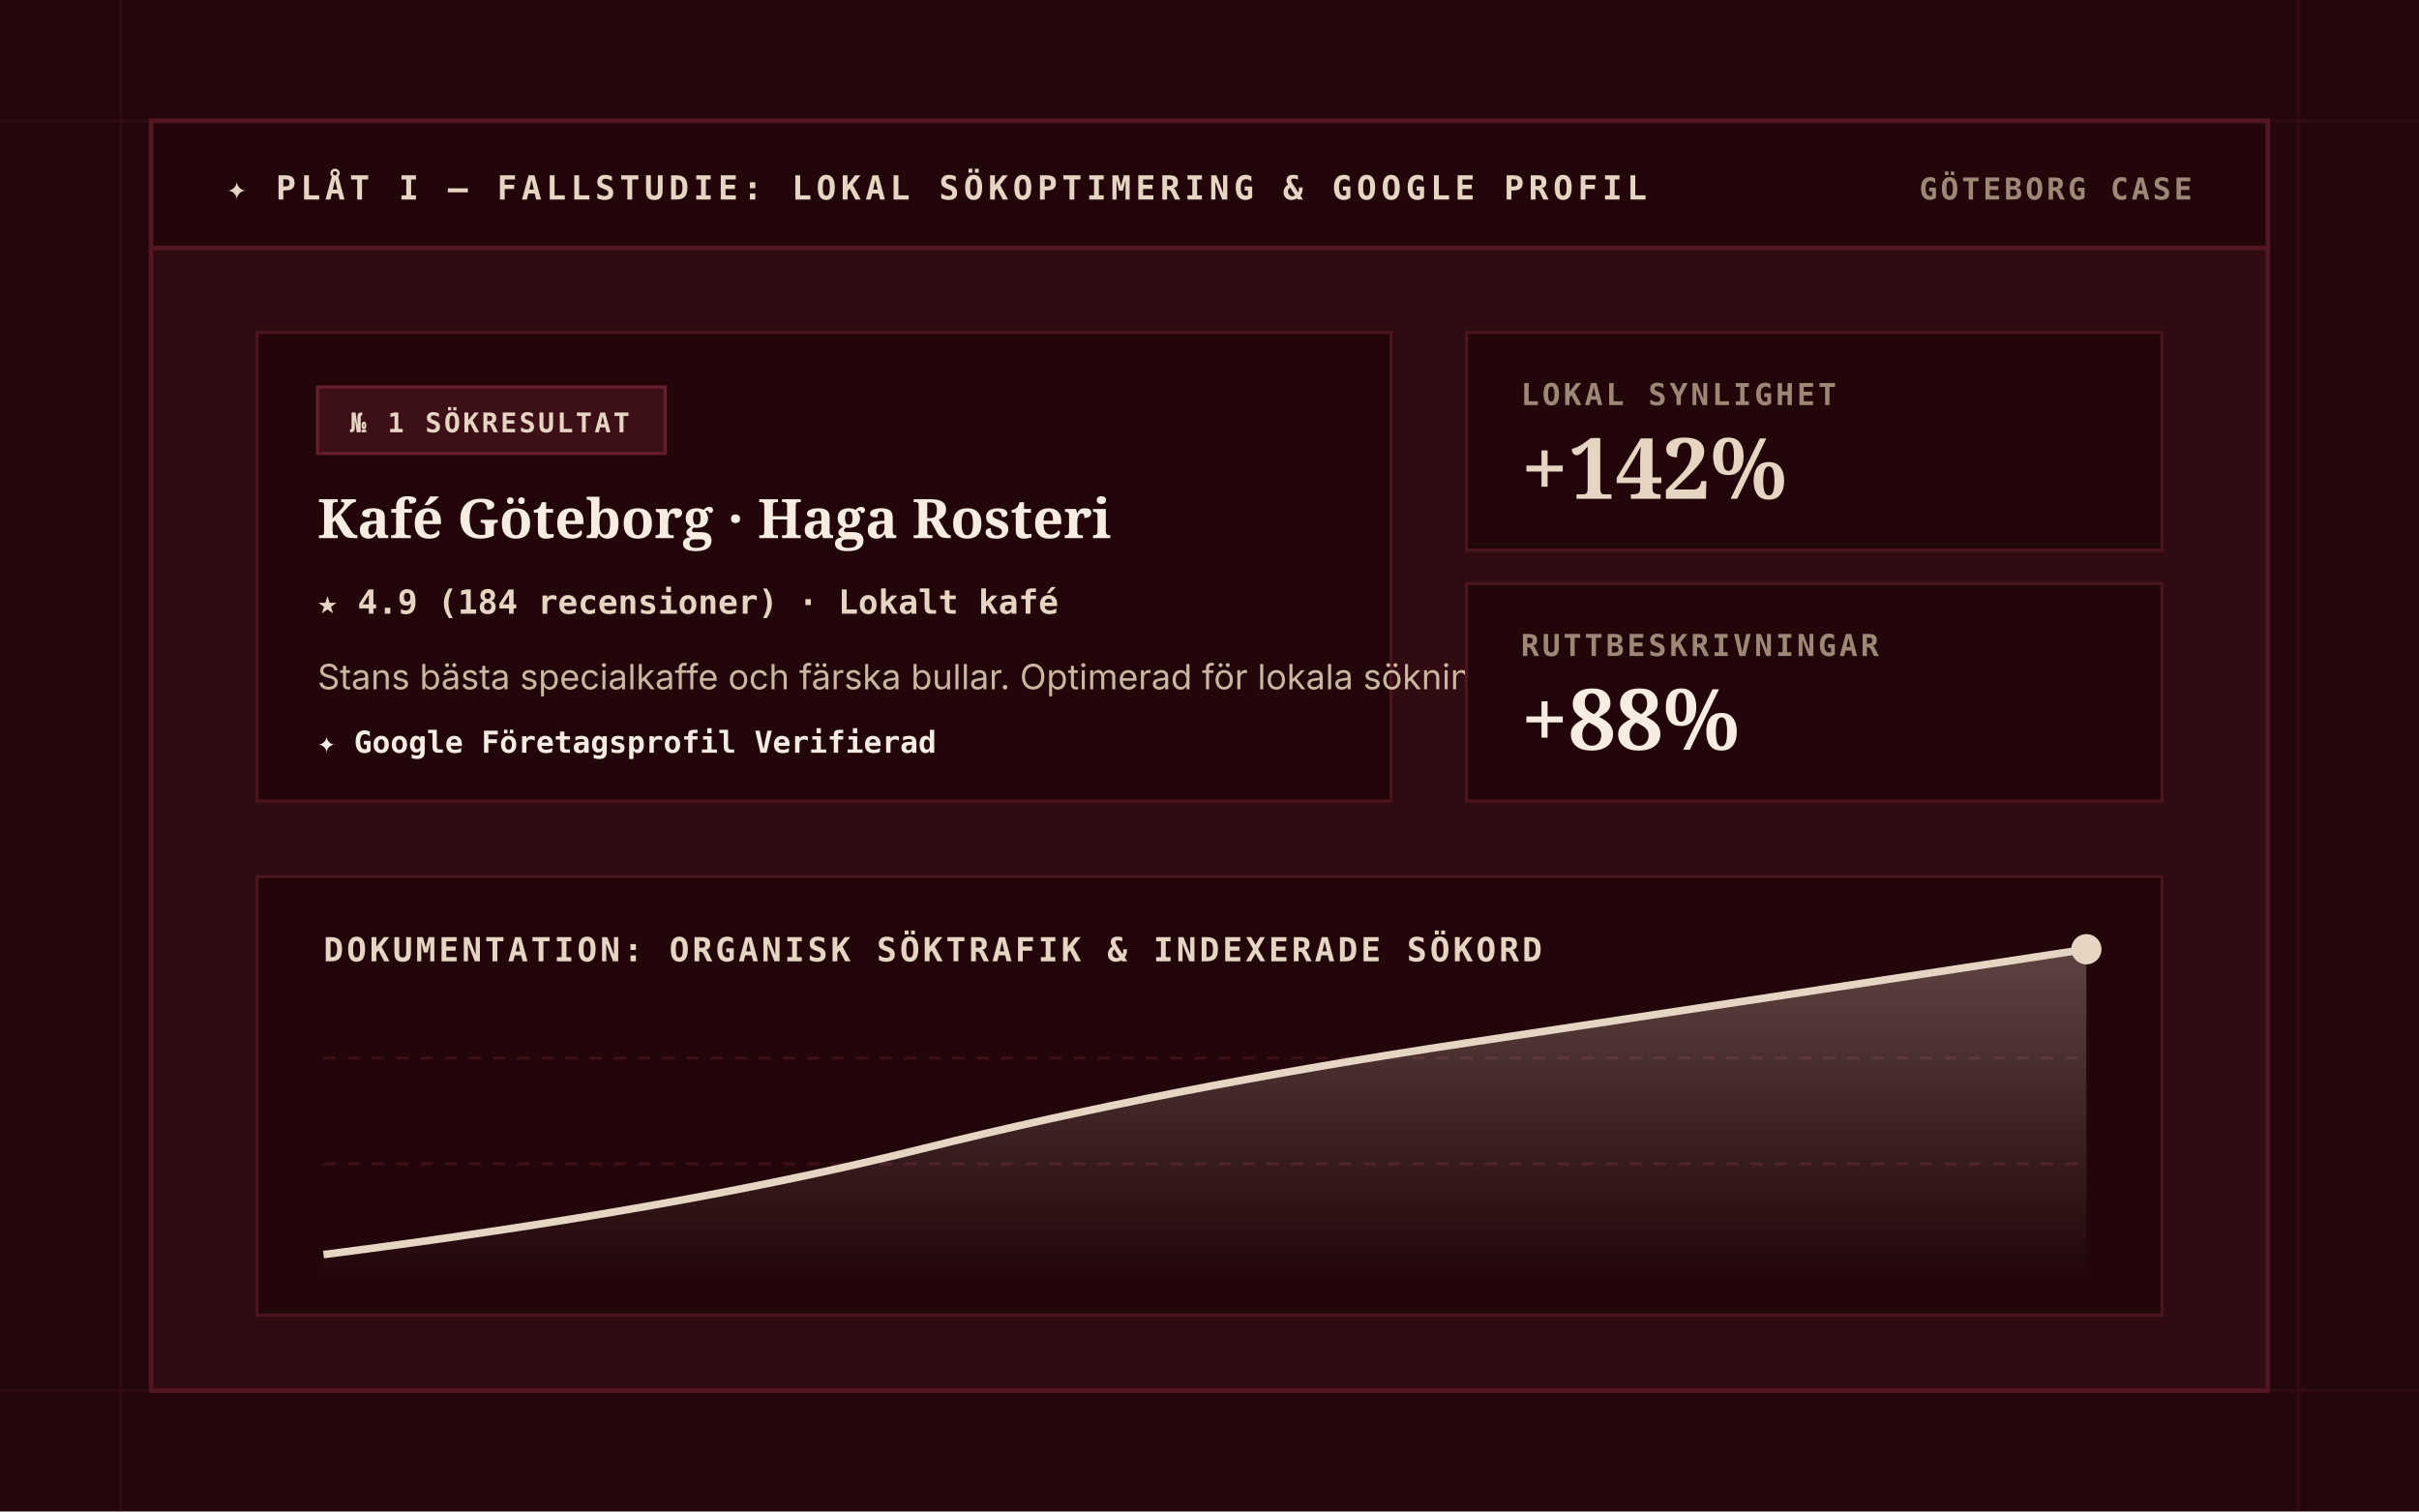
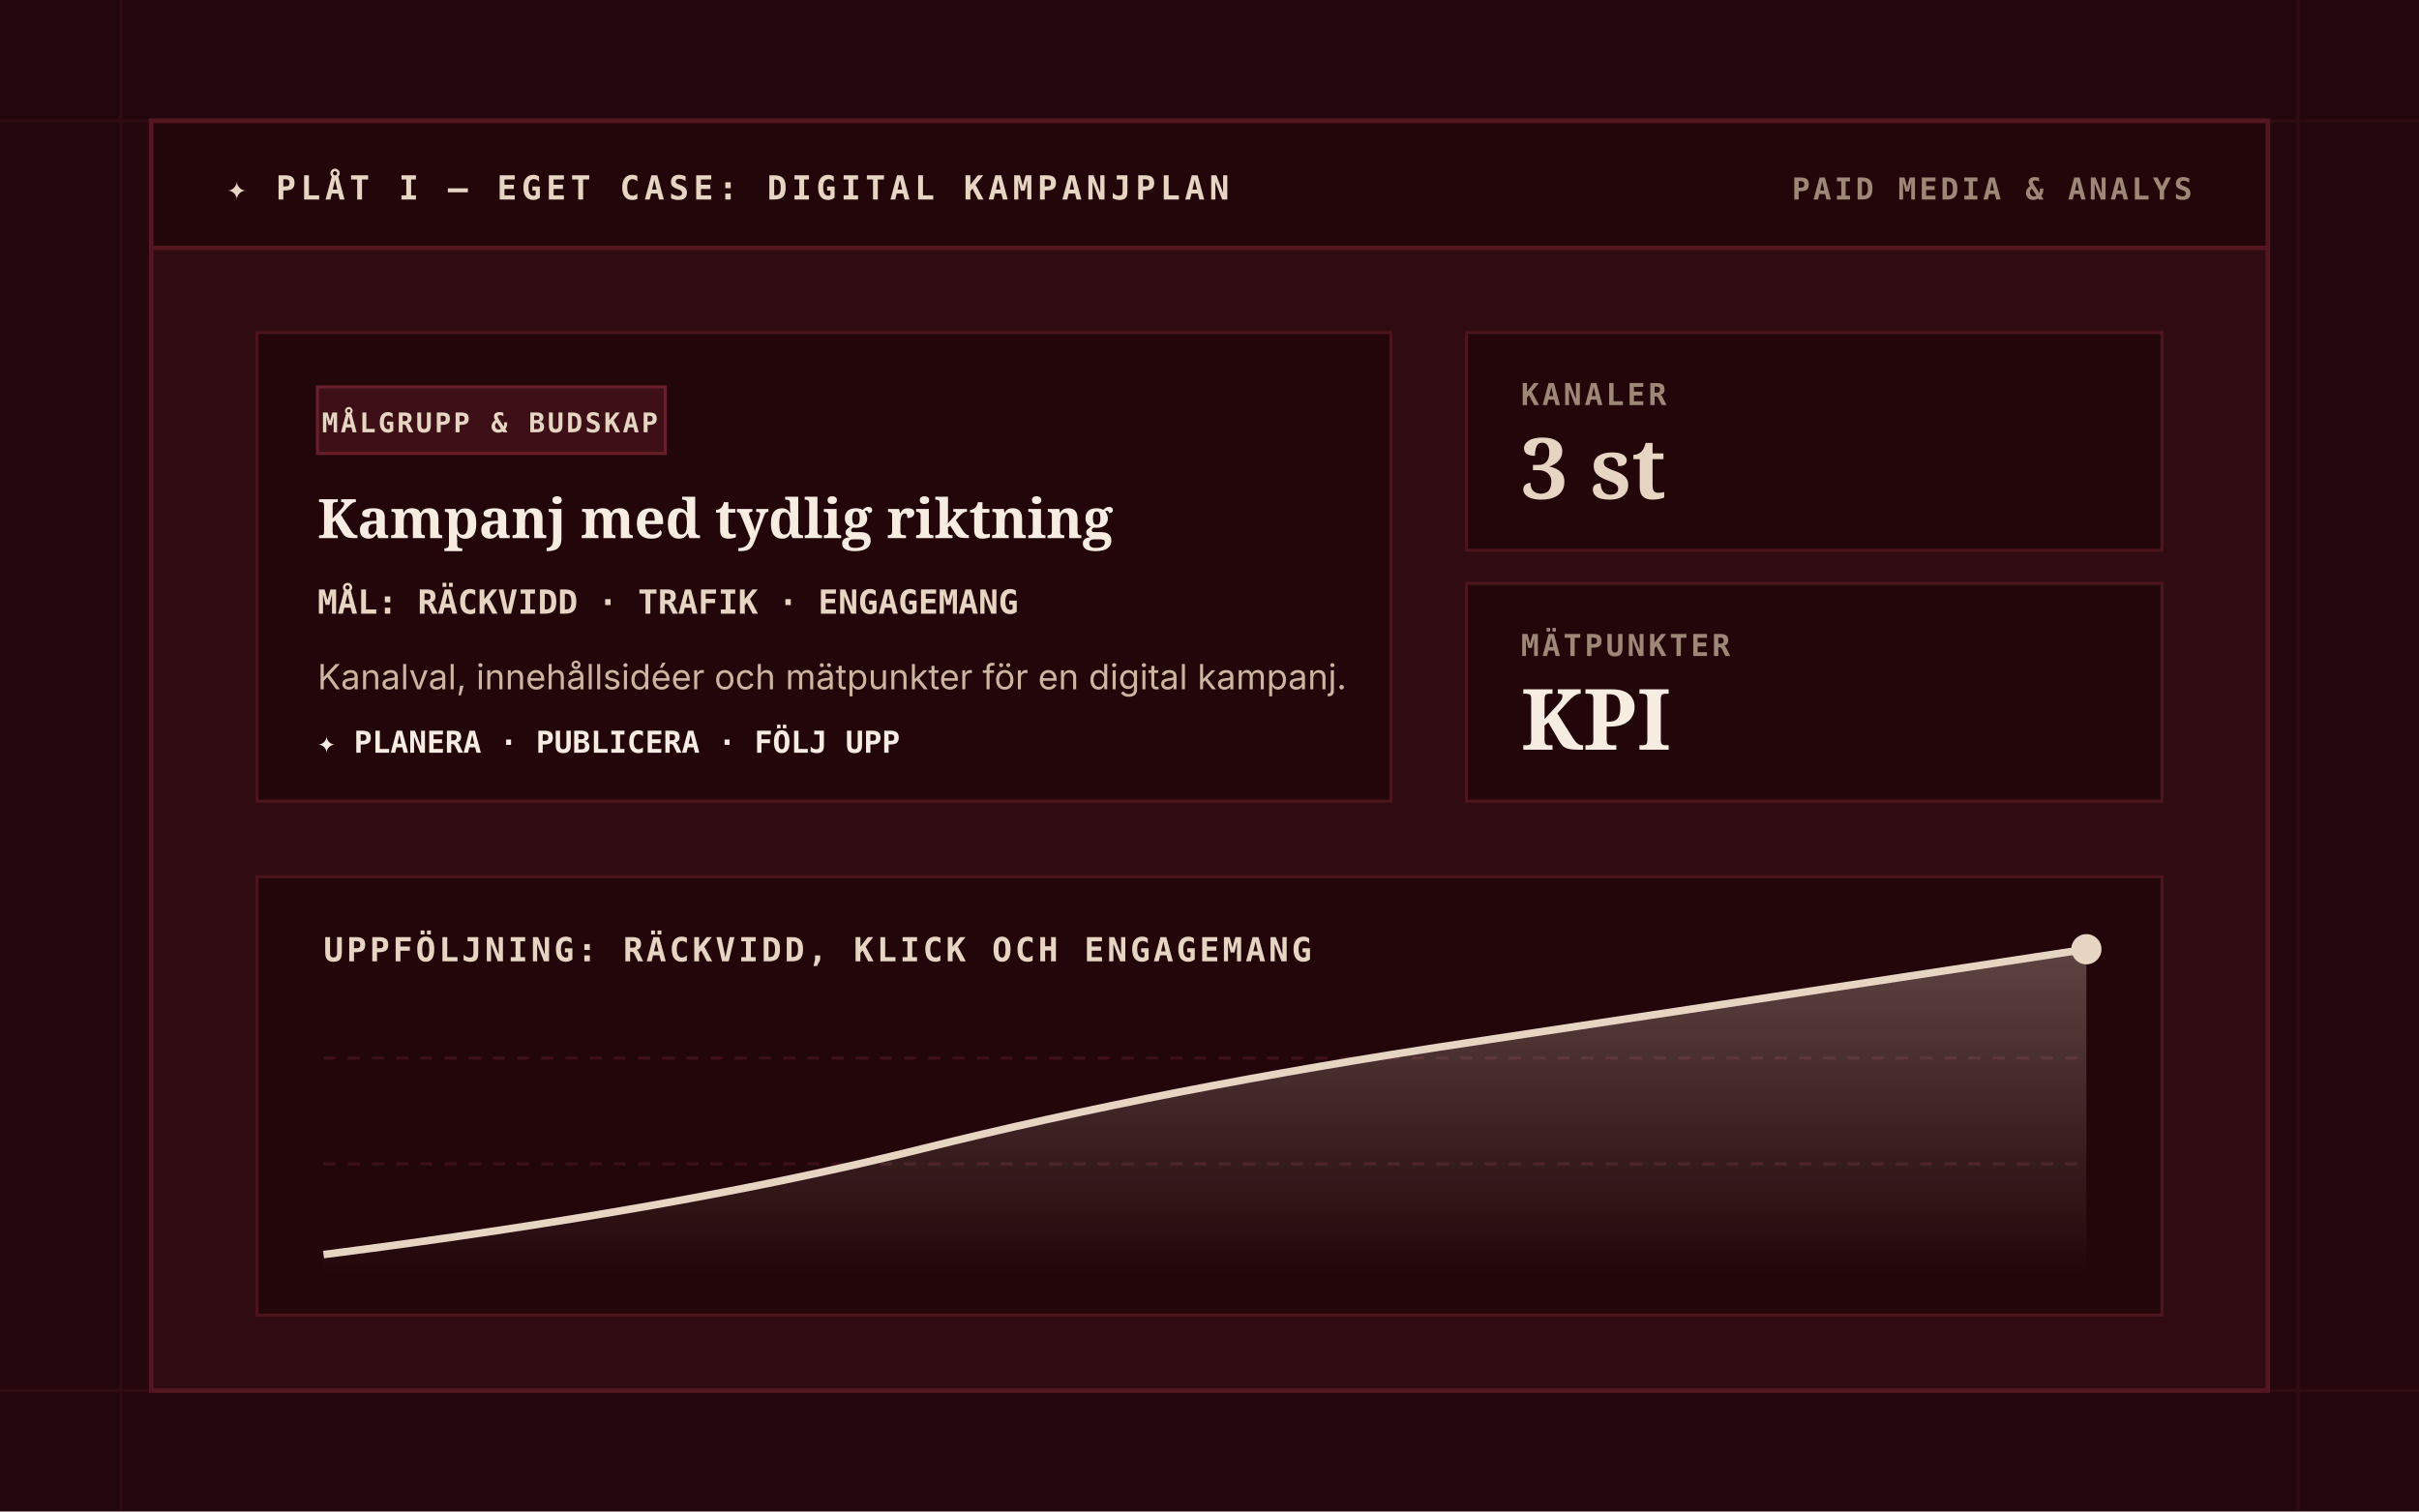
<svg xmlns="http://www.w3.org/2000/svg" viewBox="0 0 800 500" width="800" height="500">
  <defs>
    <linearGradient id="chartGradMaroon" x1="0%" y1="0%" x2="0%" y2="100%">
      <stop offset="0%" stop-color="#E7D5C3" stop-opacity="0.3" />
      <stop offset="100%" stop-color="#E7D5C3" stop-opacity="0" />
    </linearGradient>
  </defs>
  <rect width="800" height="500" fill="#24070C" />
  <g opacity="0.2" stroke="#5E1822" stroke-width="1">
    <line x1="40" y1="0" x2="40" y2="500" />
    <line x1="760" y1="0" x2="760" y2="500" />
    <line x1="0" y1="40" x2="800" y2="40" />
    <line x1="0" y1="460" x2="800" y2="460" />
  </g>
  <rect x="50" y="40" width="700" height="420" fill="#300B12" stroke="#541620" stroke-width="1.5" />
  <rect x="50" y="40" width="700" height="42" fill="#22060A" stroke="#541620" stroke-width="1.5" />
-   <text x="75" y="66" font-family="'Space Mono', monospace, sans-serif" font-size="11" font-weight="700" fill="#E7D5C3" letter-spacing="1.5">✦ PLÅT I — FALLSTUDIE: LOKAL SÖKOPTIMERING &amp; GOOGLE PROFIL</text>
-   <text x="725" y="66" text-anchor="end" font-family="'Space Mono', monospace, sans-serif" font-size="10" font-weight="700" fill="#9D8776" letter-spacing="1">GÖTEBORG CASE</text>
+   <text x="75" y="66" font-family="'Space Mono', monospace, sans-serif" font-size="11" font-weight="700" fill="#E7D5C3" letter-spacing="1.5">✦ PLÅT I — EGET CASE: DIGITAL KAMPANJPLAN</text>
+   <text x="725" y="66" text-anchor="end" font-family="'Space Mono', monospace, sans-serif" font-size="10" font-weight="700" fill="#9D8776" letter-spacing="1">PAID MEDIA &amp; ANALYS</text>
  <g transform="translate(85, 110)">
    <rect x="0" y="0" width="375" height="155" fill="#22060A" stroke="#4C141C" stroke-width="1" />
    <rect x="20" y="18" width="115" height="22" fill="#3D1018" stroke="#681F2B" stroke-width="1" />
-     <text x="77" y="33" text-anchor="middle" font-family="'Space Mono', monospace, sans-serif" font-size="9" font-weight="700" fill="#E7D5C3" letter-spacing="0.8">№ 1 SÖKRESULTAT</text>
-     <text x="20" y="68" font-family="'Fraunces', Georgia, serif" font-size="18" font-weight="700" fill="#F6ECE1">Kafé Göteborg · Haga Rosteri</text>
-     <text x="20" y="93" font-family="'Space Mono', monospace, sans-serif" font-size="11" fill="#E7D5C3" font-weight="600">★ 4.9 (184 recensioner) · Lokalt kafé</text>
-     <text x="20" y="118" font-family="-apple-system, sans-serif" font-size="11.5" fill="#CBB6A2">Stans bästa specialkaffe och färska bullar. Optimerad för lokala sökningar.</text>
-     <text x="20" y="139" font-family="'Space Mono', monospace, sans-serif" font-size="10" font-weight="700" fill="#F6ECE1">✦ Google Företagsprofil Verifierad</text>
+     <text x="77" y="33" text-anchor="middle" font-family="'Space Mono', monospace, sans-serif" font-size="9" font-weight="700" fill="#E7D5C3" letter-spacing="0.8">MÅLGRUPP &amp; BUDSKAP</text>
+     <text x="20" y="68" font-family="'Fraunces', Georgia, serif" font-size="18" font-weight="700" fill="#F6ECE1">Kampanj med tydlig riktning</text>
+     <text x="20" y="93" font-family="'Space Mono', monospace, sans-serif" font-size="11" fill="#E7D5C3" font-weight="600">MÅL: RÄCKVIDD · TRAFIK · ENGAGEMANG</text>
+     <text x="20" y="118" font-family="-apple-system, sans-serif" font-size="11.5" fill="#CBB6A2">Kanalval, innehållsidéer och mätpunkter för en digital kampanj.</text>
+     <text x="20" y="139" font-family="'Space Mono', monospace, sans-serif" font-size="10" font-weight="700" fill="#F6ECE1">✦ PLANERA · PUBLICERA · FÖLJ UPP</text>
  </g>
  <g transform="translate(485, 110)">
    <rect x="0" y="0" width="230" height="72" fill="#22060A" stroke="#4C141C" stroke-width="1" />
-     <text x="18" y="24" font-family="'Space Mono', monospace, sans-serif" font-size="10" font-weight="700" fill="#9D8776" letter-spacing="1">LOKAL SYNLIGHET</text>
-     <text x="18" y="55" font-family="'Fraunces', Georgia, serif" font-size="28" font-weight="800" fill="#E7D5C3">+142%</text>
+     <text x="18" y="24" font-family="'Space Mono', monospace, sans-serif" font-size="10" font-weight="700" fill="#9D8776" letter-spacing="1">KANALER</text>
+     <text x="18" y="55" font-family="'Fraunces', Georgia, serif" font-size="28" font-weight="800" fill="#E7D5C3">3 st</text>
    <rect x="0" y="83" width="230" height="72" fill="#22060A" stroke="#4C141C" stroke-width="1" />
-     <text x="18" y="107" font-family="'Space Mono', monospace, sans-serif" font-size="10" font-weight="700" fill="#9D8776" letter-spacing="1">RUTTBESKRIVNINGAR</text>
-     <text x="18" y="138" font-family="'Fraunces', Georgia, serif" font-size="28" font-weight="800" fill="#F6ECE1">+88%</text>
+     <text x="18" y="107" font-family="'Space Mono', monospace, sans-serif" font-size="10" font-weight="700" fill="#9D8776" letter-spacing="1">MÄTPUNKTER</text>
+     <text x="18" y="138" font-family="'Fraunces', Georgia, serif" font-size="28" font-weight="800" fill="#F6ECE1">KPI</text>
  </g>
  <g transform="translate(85, 290)">
    <rect x="0" y="0" width="630" height="145" fill="#22060A" stroke="#4C141C" stroke-width="1" />
-     <text x="22" y="28" font-family="'Space Mono', monospace, sans-serif" font-size="11" font-weight="700" fill="#E7D5C3" letter-spacing="1">DOKUMENTATION: ORGANISK SÖKTRAFIK &amp; INDEXERADE SÖKORD</text>
+     <text x="22" y="28" font-family="'Space Mono', monospace, sans-serif" font-size="11" font-weight="700" fill="#E7D5C3" letter-spacing="1">UPPFÖLJNING: RÄCKVIDD, KLICK OCH ENGAGEMANG</text>
    <line x1="22" y1="60" x2="605" y2="60" stroke="#3D1018" stroke-width="1" stroke-dasharray="4 4" />
    <line x1="22" y1="95" x2="605" y2="95" stroke="#3D1018" stroke-width="1" stroke-dasharray="4 4" />
    <path d="M 22 125 Q 140 110, 220 90 T 400 55 T 605 24 L 605 132 L 22 132 Z" fill="url(#chartGradMaroon)" />
    <path d="M 22 125 Q 140 110, 220 90 T 400 55 T 605 24" fill="none" stroke="#E7D5C3" stroke-width="2.5" />
    <circle cx="605" cy="24" r="5" fill="#E7D5C3" />
  </g>
</svg>
